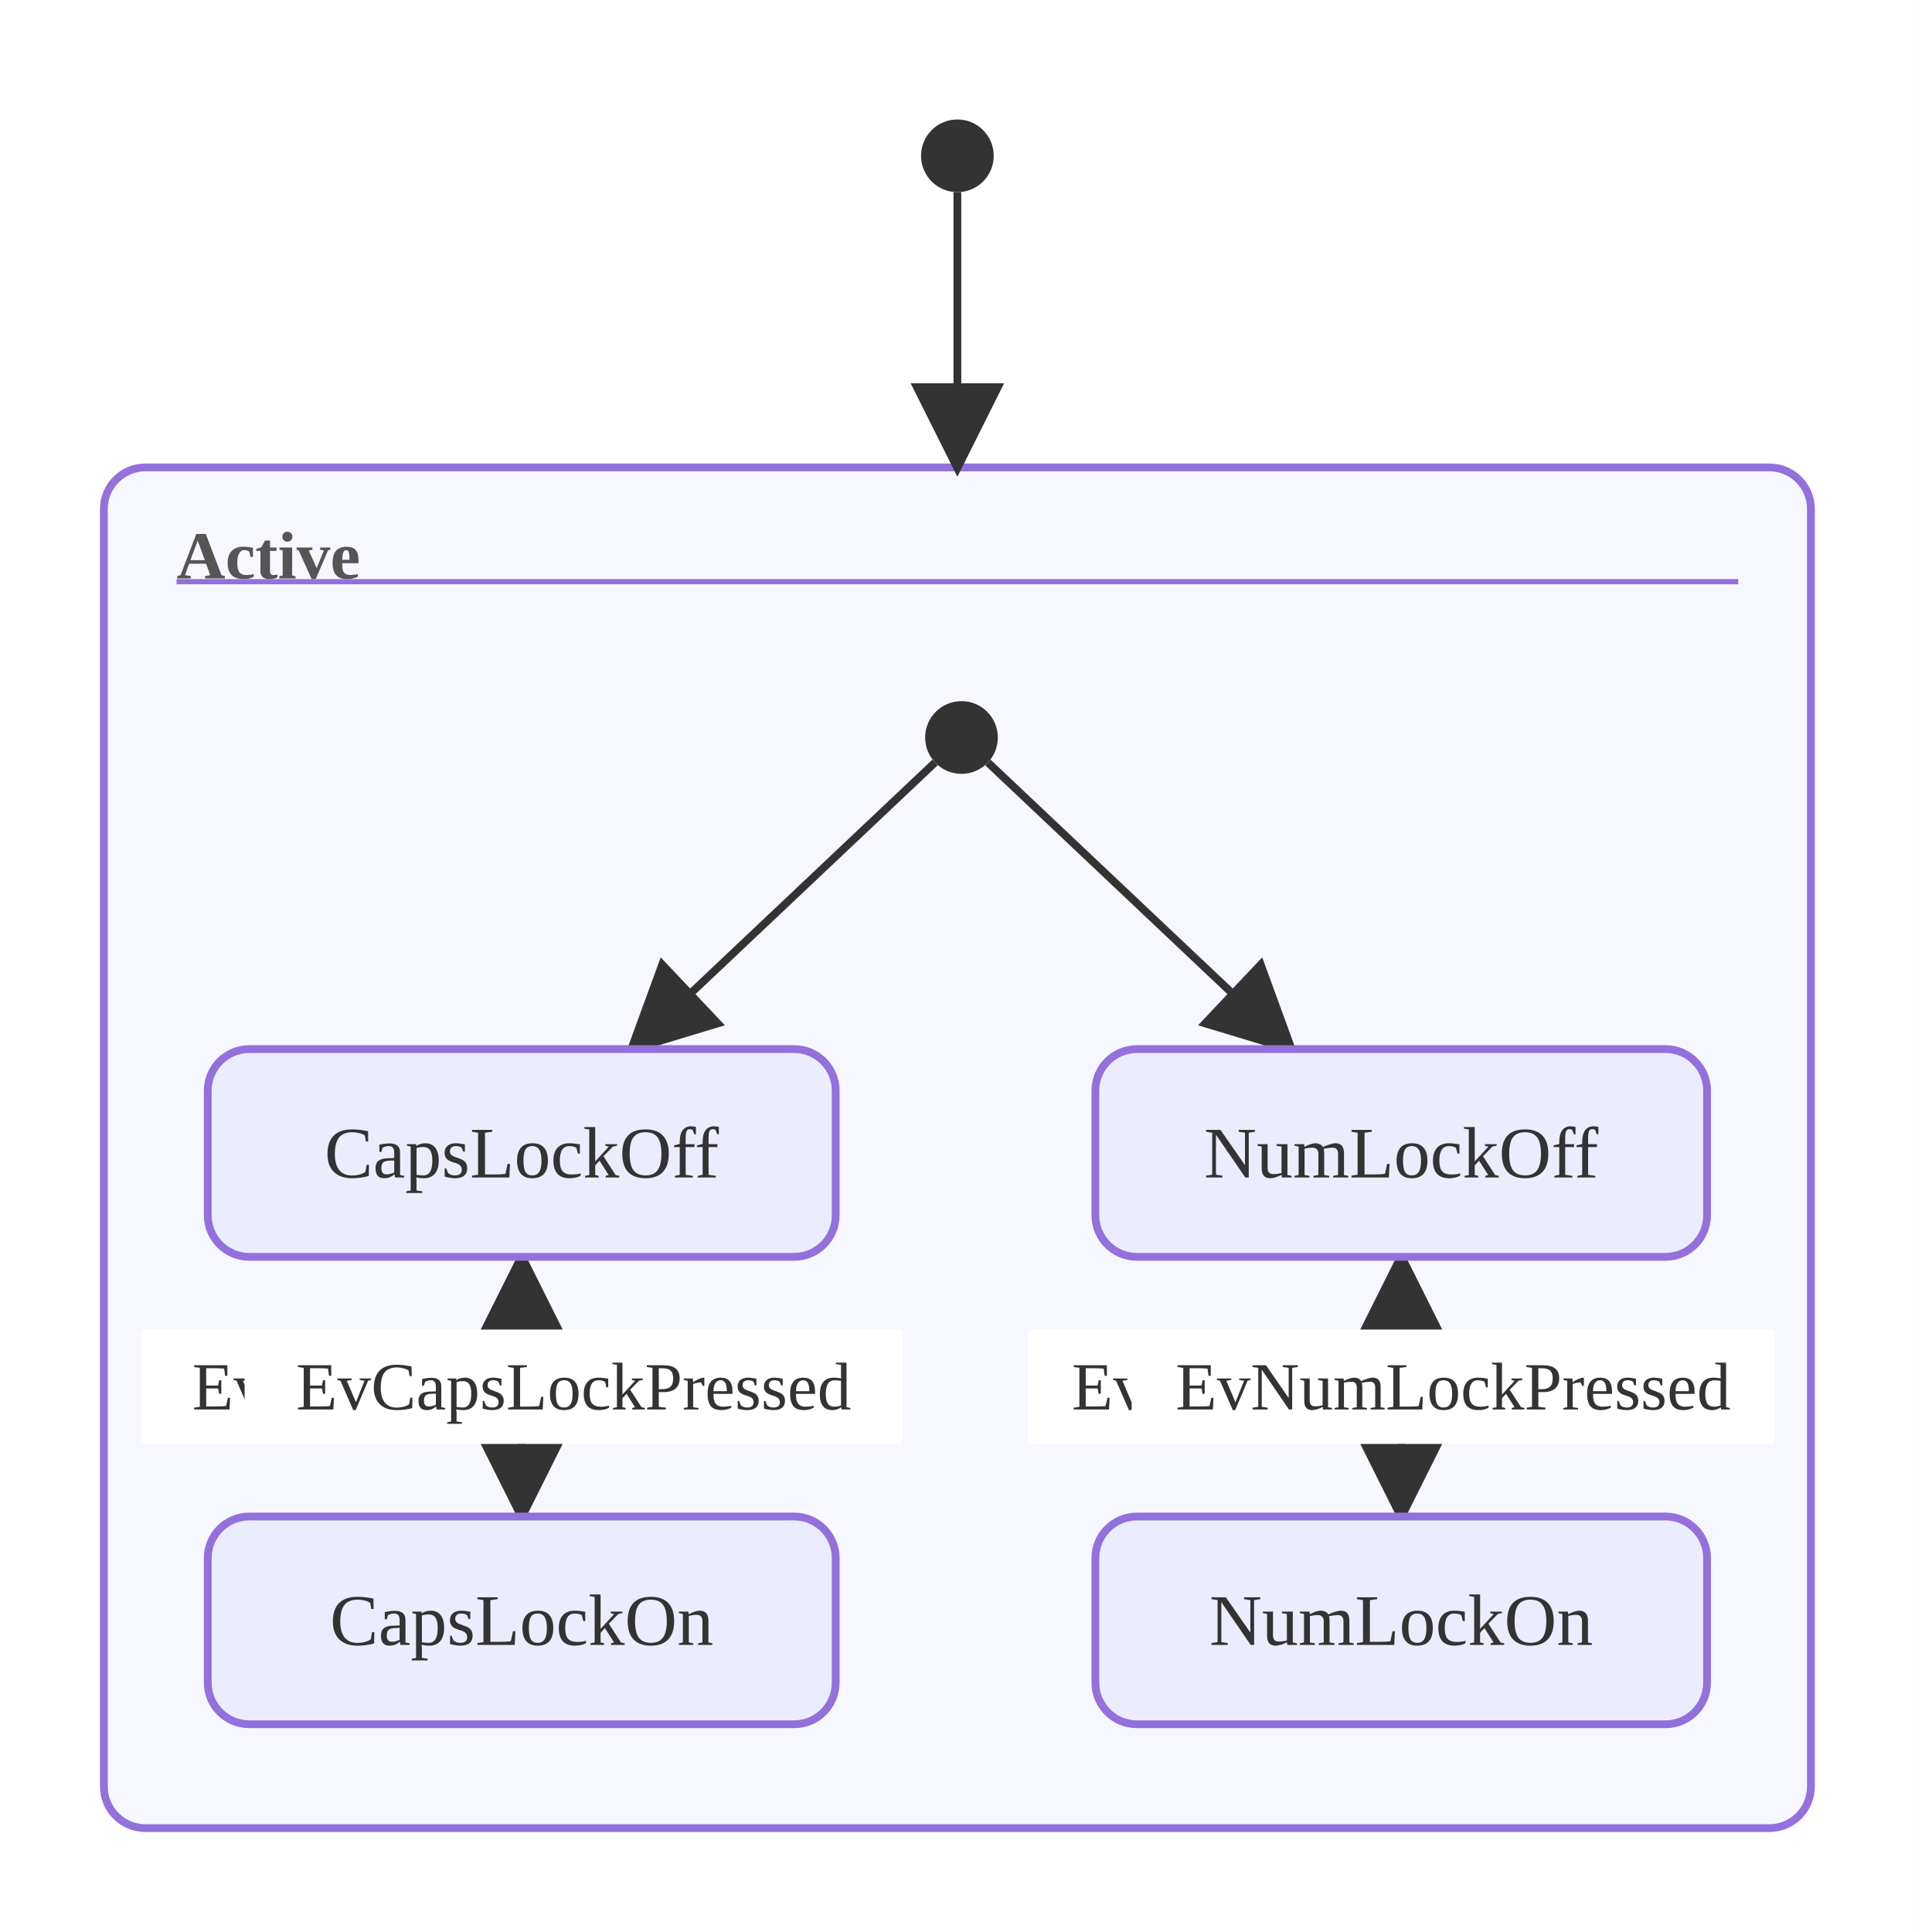
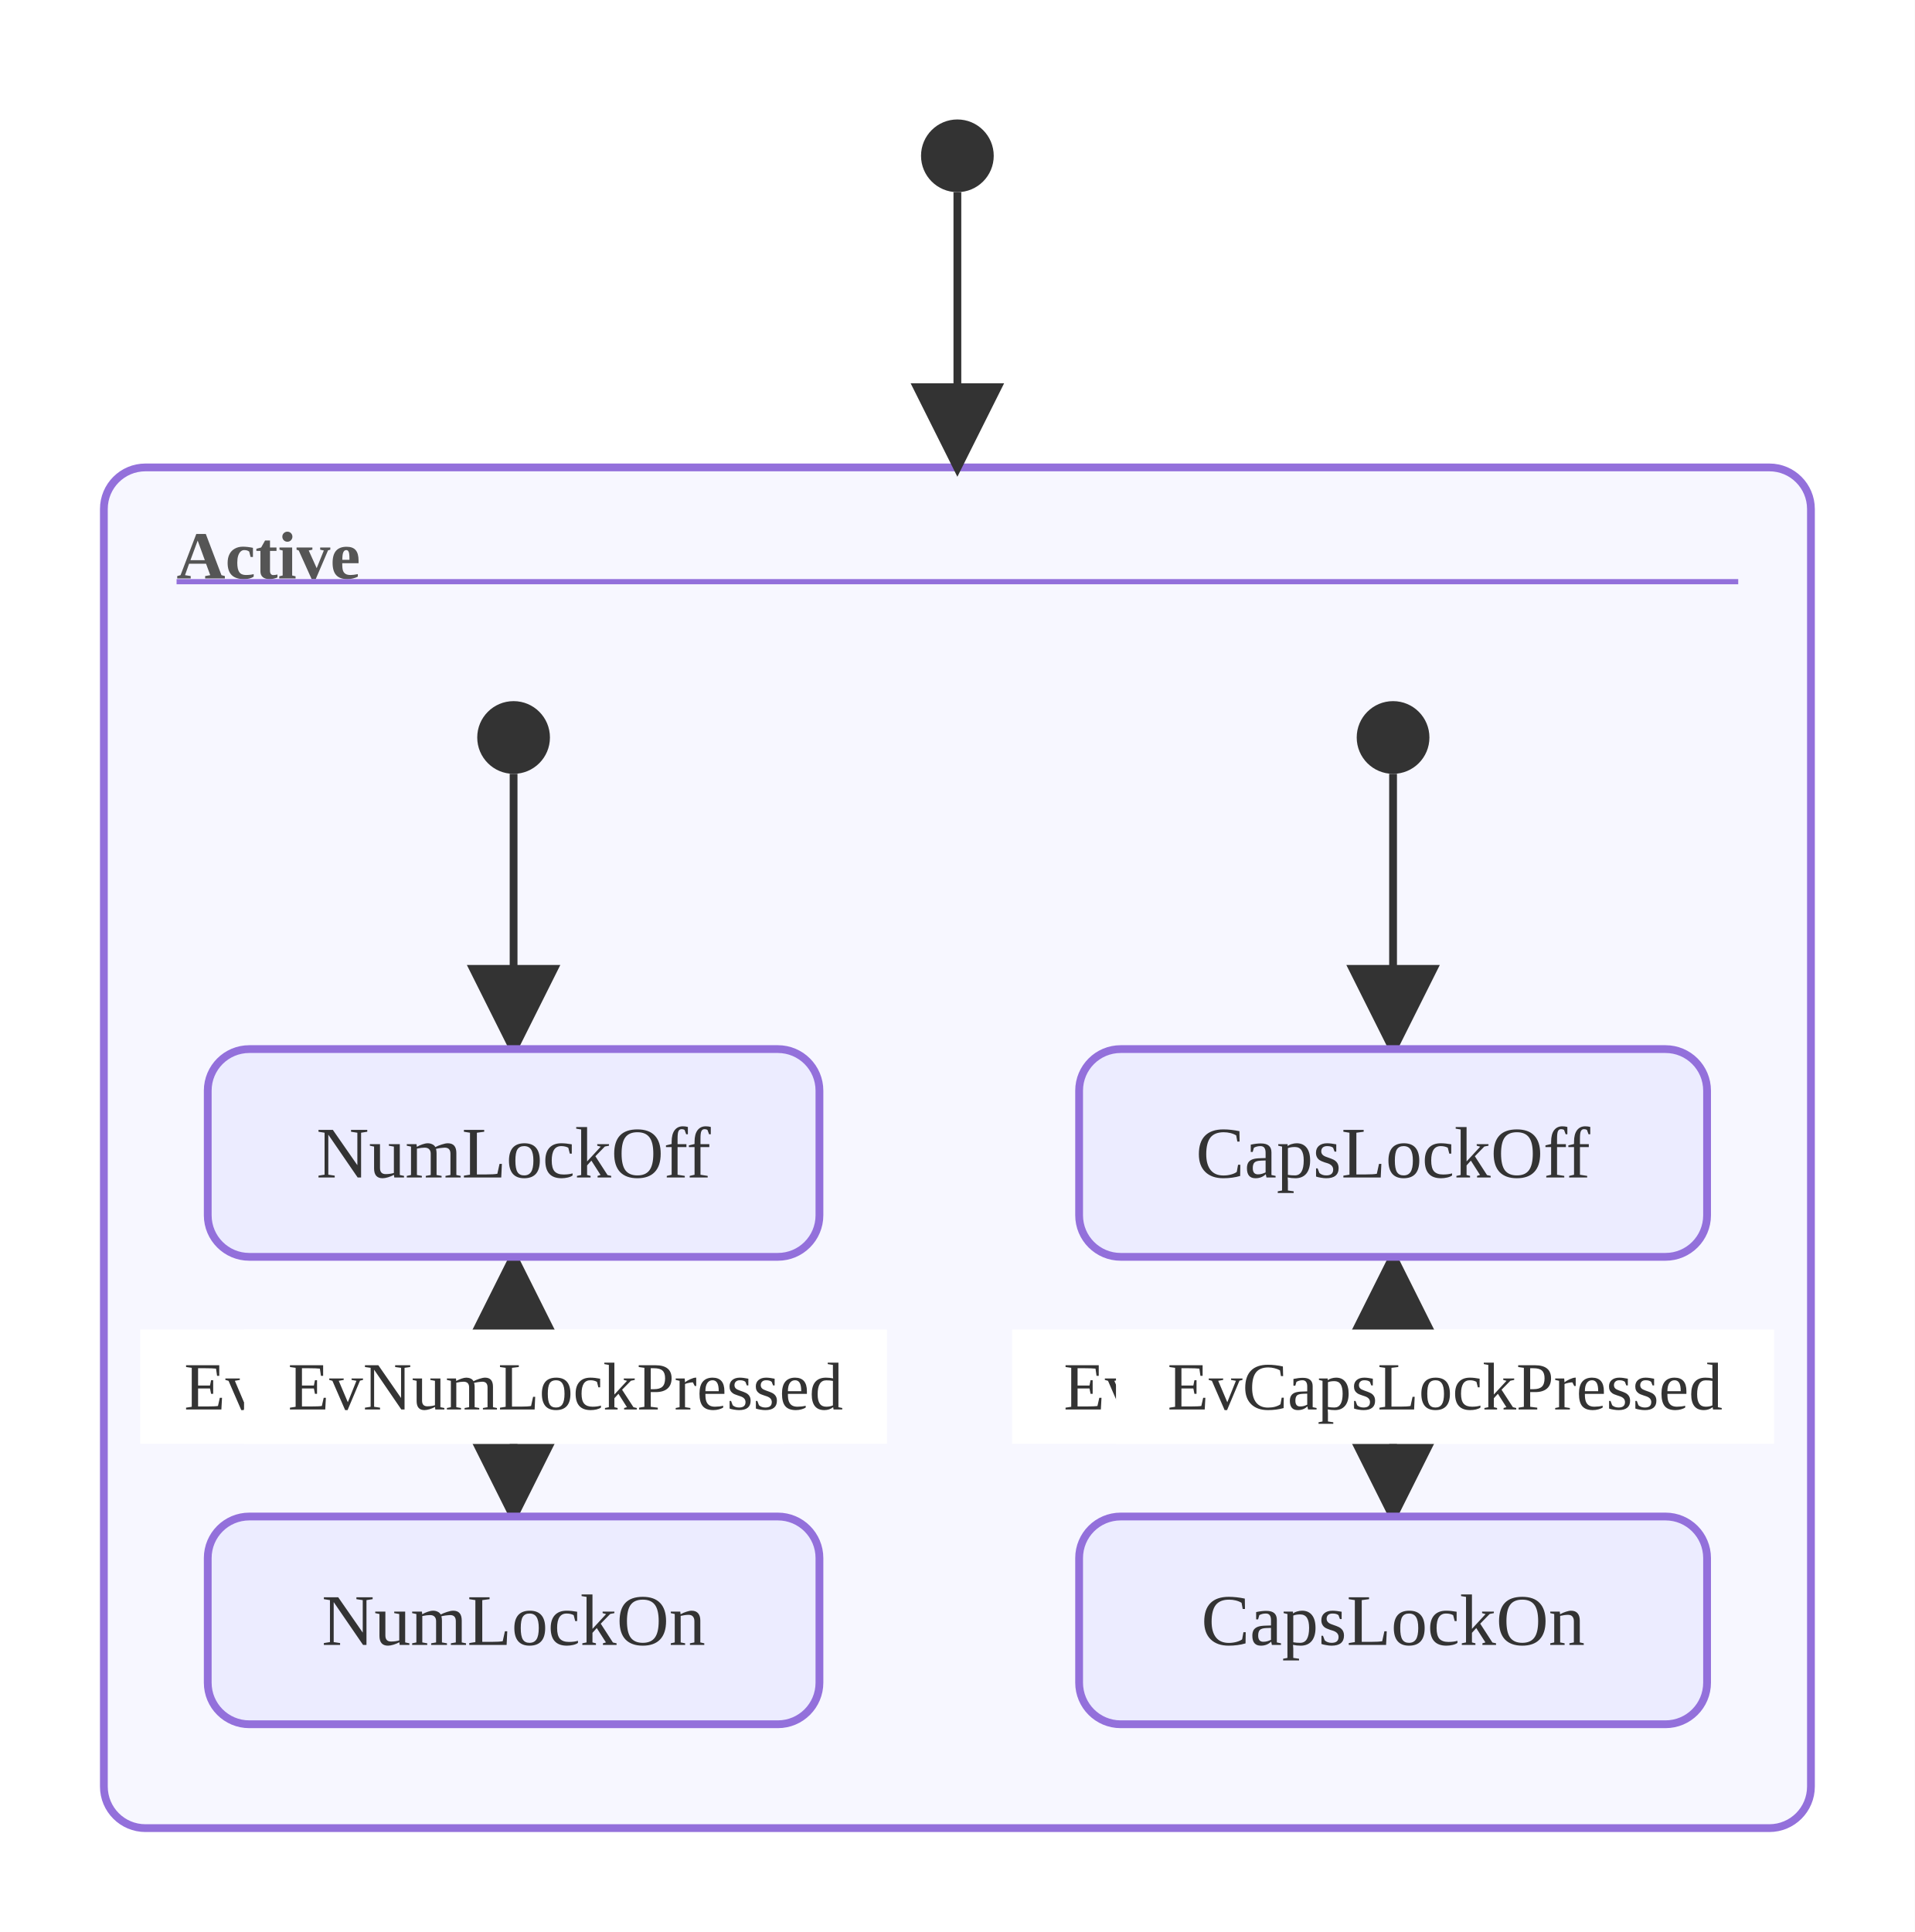
<svg xmlns="http://www.w3.org/2000/svg" viewBox="0.00 0.00 368.69 372.00">
  <defs>
    <marker id="state-arrow" viewBox="0 0 10 10" refX="9.00" refY="5.00" markerWidth="12.00" markerHeight="12.00" orient="auto">
      <polygon points="0,0 10,5 0,10" style="fill:#333" />
    </marker>
  </defs>
  <rect x="0.00" y="0.00" width="368.69" height="372.00" style="fill:#fff;stroke:none" />
  <rect x="20.00" y="90.00" width="328.69" height="262.00" rx="8.00" ry="8.00" style="fill:#f7f7ff;stroke:#9370DB;stroke-width:1.5" />
  <text x="34.00" y="107.00" text-anchor="start" dominant-baseline="central" style="fill:#555;font-size:13px;font-weight:bold">Active</text>
  <line x1="34.00" y1="112.00" x2="334.69" y2="112.00" style="stroke:#9370DB;stroke-width:1" />
-   <line x1="100.45" y1="242.00" x2="100.45" y2="292.00" style="stroke:#333;stroke-width:1.5;fill:none" marker-end="url(#state-arrow)" />
-   <rect x="27.10" y="256.00" width="126.70" height="22.00" style="fill:#fff;stroke:none" />
-   <text x="90.45" y="267.00" text-anchor="middle" dominant-baseline="central" style="fill:#333;font-size:13px">EvCapsLockPressed</text>
-   <line x1="100.45" y1="292.00" x2="100.45" y2="242.00" style="stroke:#333;stroke-width:1.5;fill:none" marker-end="url(#state-arrow)" />
-   <rect x="47.10" y="256.00" width="126.70" height="22.00" style="fill:#fff;stroke:none" />
-   <text x="110.45" y="267.00" text-anchor="middle" dominant-baseline="central" style="fill:#333;font-size:13px">EvCapsLockPressed</text>
-   <line x1="269.80" y1="242.00" x2="269.80" y2="292.00" style="stroke:#333;stroke-width:1.5;fill:none" marker-end="url(#state-arrow)" />
-   <rect x="197.90" y="256.00" width="123.80" height="22.00" style="fill:#fff;stroke:none" />
-   <text x="259.80" y="267.00" text-anchor="middle" dominant-baseline="central" style="fill:#333;font-size:13px">EvNumLockPressed</text>
-   <line x1="269.80" y1="292.00" x2="269.80" y2="242.00" style="stroke:#333;stroke-width:1.5;fill:none" marker-end="url(#state-arrow)" />
-   <rect x="217.90" y="256.00" width="123.80" height="22.00" style="fill:#fff;stroke:none" />
-   <text x="279.80" y="267.00" text-anchor="middle" dominant-baseline="central" style="fill:#333;font-size:13px">EvNumLockPressed</text>
-   <line x1="180.04" y1="146.81" x2="121.62" y2="202.00" style="stroke:#333;stroke-width:1.5;fill:none" marker-end="url(#state-arrow)" />
-   <line x1="190.21" y1="146.81" x2="248.63" y2="202.00" style="stroke:#333;stroke-width:1.5;fill:none" marker-end="url(#state-arrow)" />
+   <line x1="268.23" y1="242.00" x2="268.23" y2="292.00" style="stroke:#333;stroke-width:1.5;fill:none" marker-end="url(#state-arrow)" />
+   <rect x="194.88" y="256.00" width="126.70" height="22.00" style="fill:#fff;stroke:none" />
+   <text x="258.23" y="267.00" text-anchor="middle" dominant-baseline="central" style="fill:#333;font-size:13px">EvCapsLockPressed</text>
+   <line x1="268.23" y1="292.00" x2="268.23" y2="242.00" style="stroke:#333;stroke-width:1.5;fill:none" marker-end="url(#state-arrow)" />
+   <rect x="214.88" y="256.00" width="126.70" height="22.00" style="fill:#fff;stroke:none" />
+   <text x="278.23" y="267.00" text-anchor="middle" dominant-baseline="central" style="fill:#333;font-size:13px">EvCapsLockPressed</text>
+   <line x1="98.89" y1="242.00" x2="98.89" y2="292.00" style="stroke:#333;stroke-width:1.5;fill:none" marker-end="url(#state-arrow)" />
+   <rect x="26.99" y="256.00" width="123.80" height="22.00" style="fill:#fff;stroke:none" />
+   <text x="88.89" y="267.00" text-anchor="middle" dominant-baseline="central" style="fill:#333;font-size:13px">EvNumLockPressed</text>
+   <line x1="98.89" y1="292.00" x2="98.89" y2="242.00" style="stroke:#333;stroke-width:1.5;fill:none" marker-end="url(#state-arrow)" />
+   <rect x="46.99" y="256.00" width="123.80" height="22.00" style="fill:#fff;stroke:none" />
+   <text x="108.89" y="267.00" text-anchor="middle" dominant-baseline="central" style="fill:#333;font-size:13px">EvNumLockPressed</text>
+   <line x1="98.89" y1="149.00" x2="98.89" y2="202.00" style="stroke:#333;stroke-width:1.5;fill:none" marker-end="url(#state-arrow)" />
+   <line x1="268.23" y1="149.00" x2="268.23" y2="202.00" style="stroke:#333;stroke-width:1.5;fill:none" marker-end="url(#state-arrow)" />
  <line x1="184.34" y1="37.00" x2="184.34" y2="90.00" style="stroke:#333;stroke-width:1.5;fill:none" marker-end="url(#state-arrow)" />
-   <rect x="210.91" y="202.00" width="117.78" height="40.00" rx="8.00" ry="8.00" style="fill:#ECECFF;stroke:#9370DB;stroke-width:1.5" />
-   <text x="269.80" y="222.00" text-anchor="middle" dominant-baseline="central" style="fill:#333;font-size:14px">NumLockOff</text>
-   <rect x="210.91" y="292.00" width="117.78" height="40.00" rx="8.00" ry="8.00" style="fill:#ECECFF;stroke:#9370DB;stroke-width:1.5" />
-   <text x="269.80" y="312.00" text-anchor="middle" dominant-baseline="central" style="fill:#333;font-size:14px">NumLockOn</text>
-   <rect x="40.00" y="202.00" width="120.91" height="40.00" rx="8.00" ry="8.00" style="fill:#ECECFF;stroke:#9370DB;stroke-width:1.5" />
-   <text x="100.45" y="222.00" text-anchor="middle" dominant-baseline="central" style="fill:#333;font-size:14px">CapsLockOff</text>
-   <rect x="40.00" y="292.00" width="120.91" height="40.00" rx="8.00" ry="8.00" style="fill:#ECECFF;stroke:#9370DB;stroke-width:1.5" />
-   <text x="100.45" y="312.00" text-anchor="middle" dominant-baseline="central" style="fill:#333;font-size:14px">CapsLockOn</text>
-   <circle cx="185.13" cy="142.00" r="7.00" style="fill:#333;stroke:none" />
+   <rect x="40.00" y="202.00" width="117.78" height="40.00" rx="8.00" ry="8.00" style="fill:#ECECFF;stroke:#9370DB;stroke-width:1.5" />
+   <text x="98.89" y="222.00" text-anchor="middle" dominant-baseline="central" style="fill:#333;font-size:14px">NumLockOff</text>
+   <rect x="40.00" y="292.00" width="117.78" height="40.00" rx="8.00" ry="8.00" style="fill:#ECECFF;stroke:#9370DB;stroke-width:1.5" />
+   <text x="98.89" y="312.00" text-anchor="middle" dominant-baseline="central" style="fill:#333;font-size:14px">NumLockOn</text>
+   <rect x="207.78" y="202.00" width="120.91" height="40.00" rx="8.00" ry="8.00" style="fill:#ECECFF;stroke:#9370DB;stroke-width:1.5" />
+   <text x="268.23" y="222.00" text-anchor="middle" dominant-baseline="central" style="fill:#333;font-size:14px">CapsLockOff</text>
+   <rect x="207.78" y="292.00" width="120.91" height="40.00" rx="8.00" ry="8.00" style="fill:#ECECFF;stroke:#9370DB;stroke-width:1.5" />
+   <text x="268.23" y="312.00" text-anchor="middle" dominant-baseline="central" style="fill:#333;font-size:14px">CapsLockOn</text>
+   <circle cx="98.89" cy="142.00" r="7.00" style="fill:#333;stroke:none" />
+   <circle cx="268.23" cy="142.00" r="7.00" style="fill:#333;stroke:none" />
  <circle cx="184.34" cy="30.00" r="7.00" style="fill:#333;stroke:none" />
</svg>
